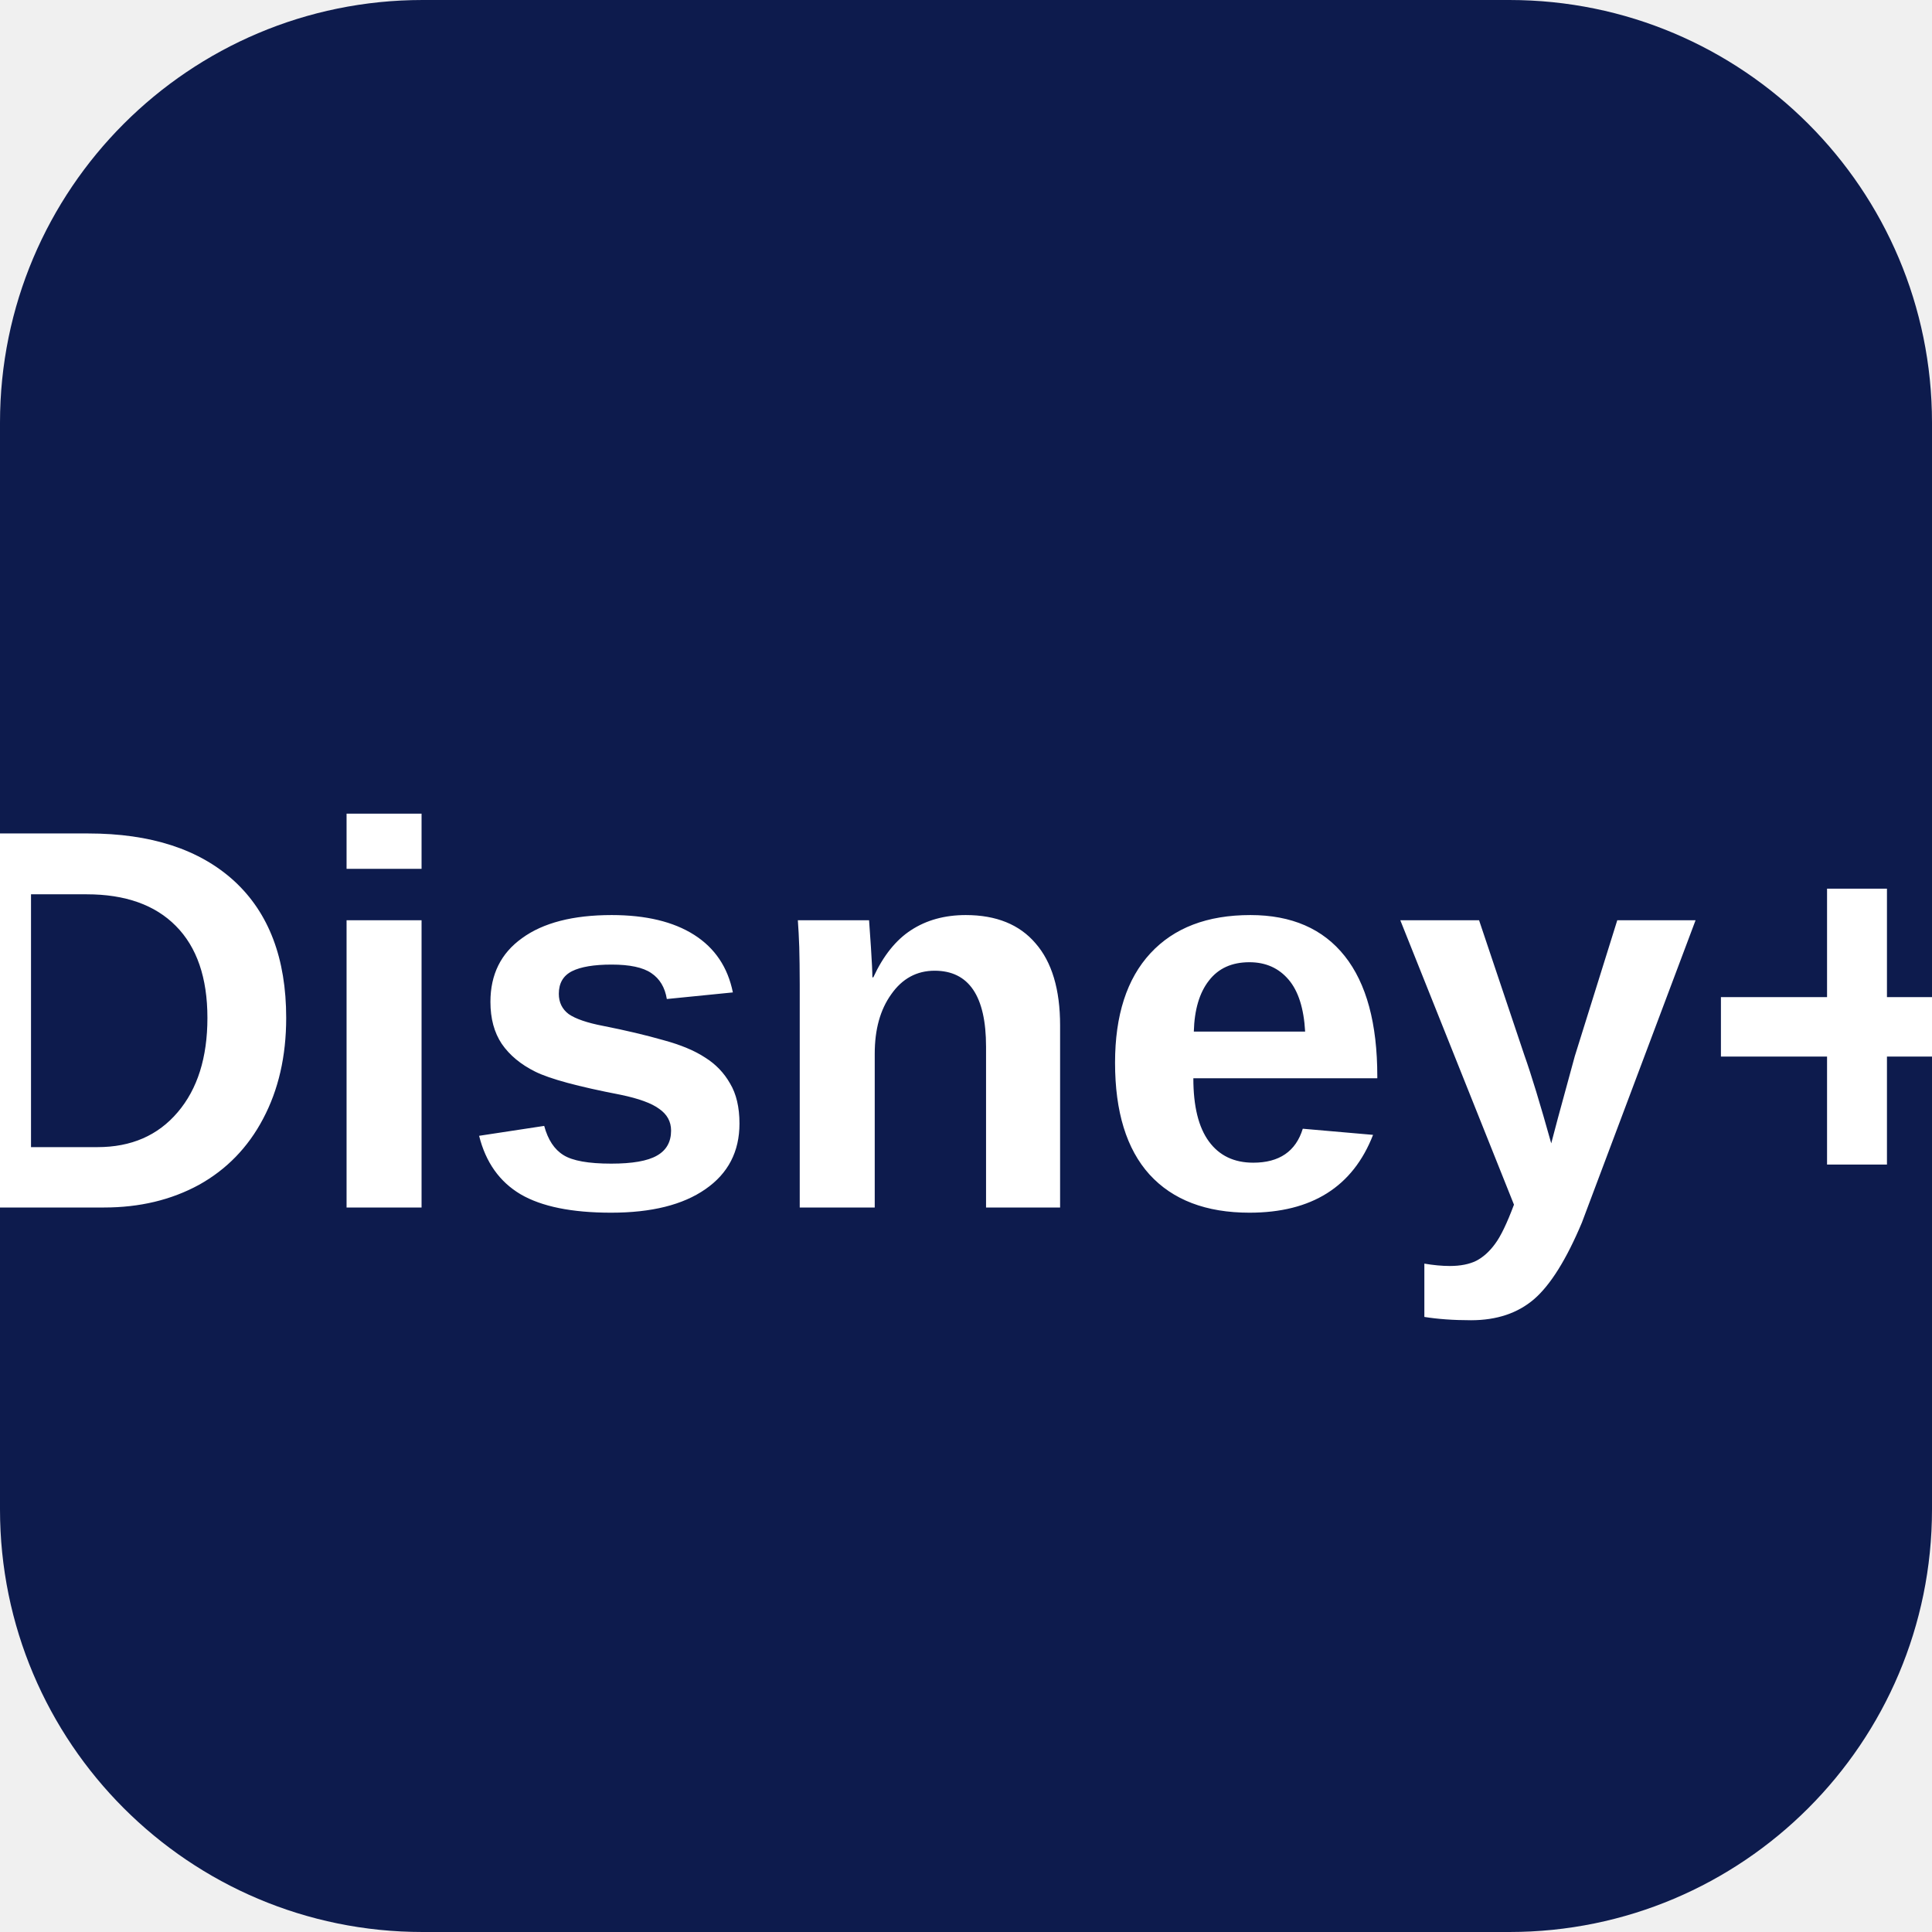
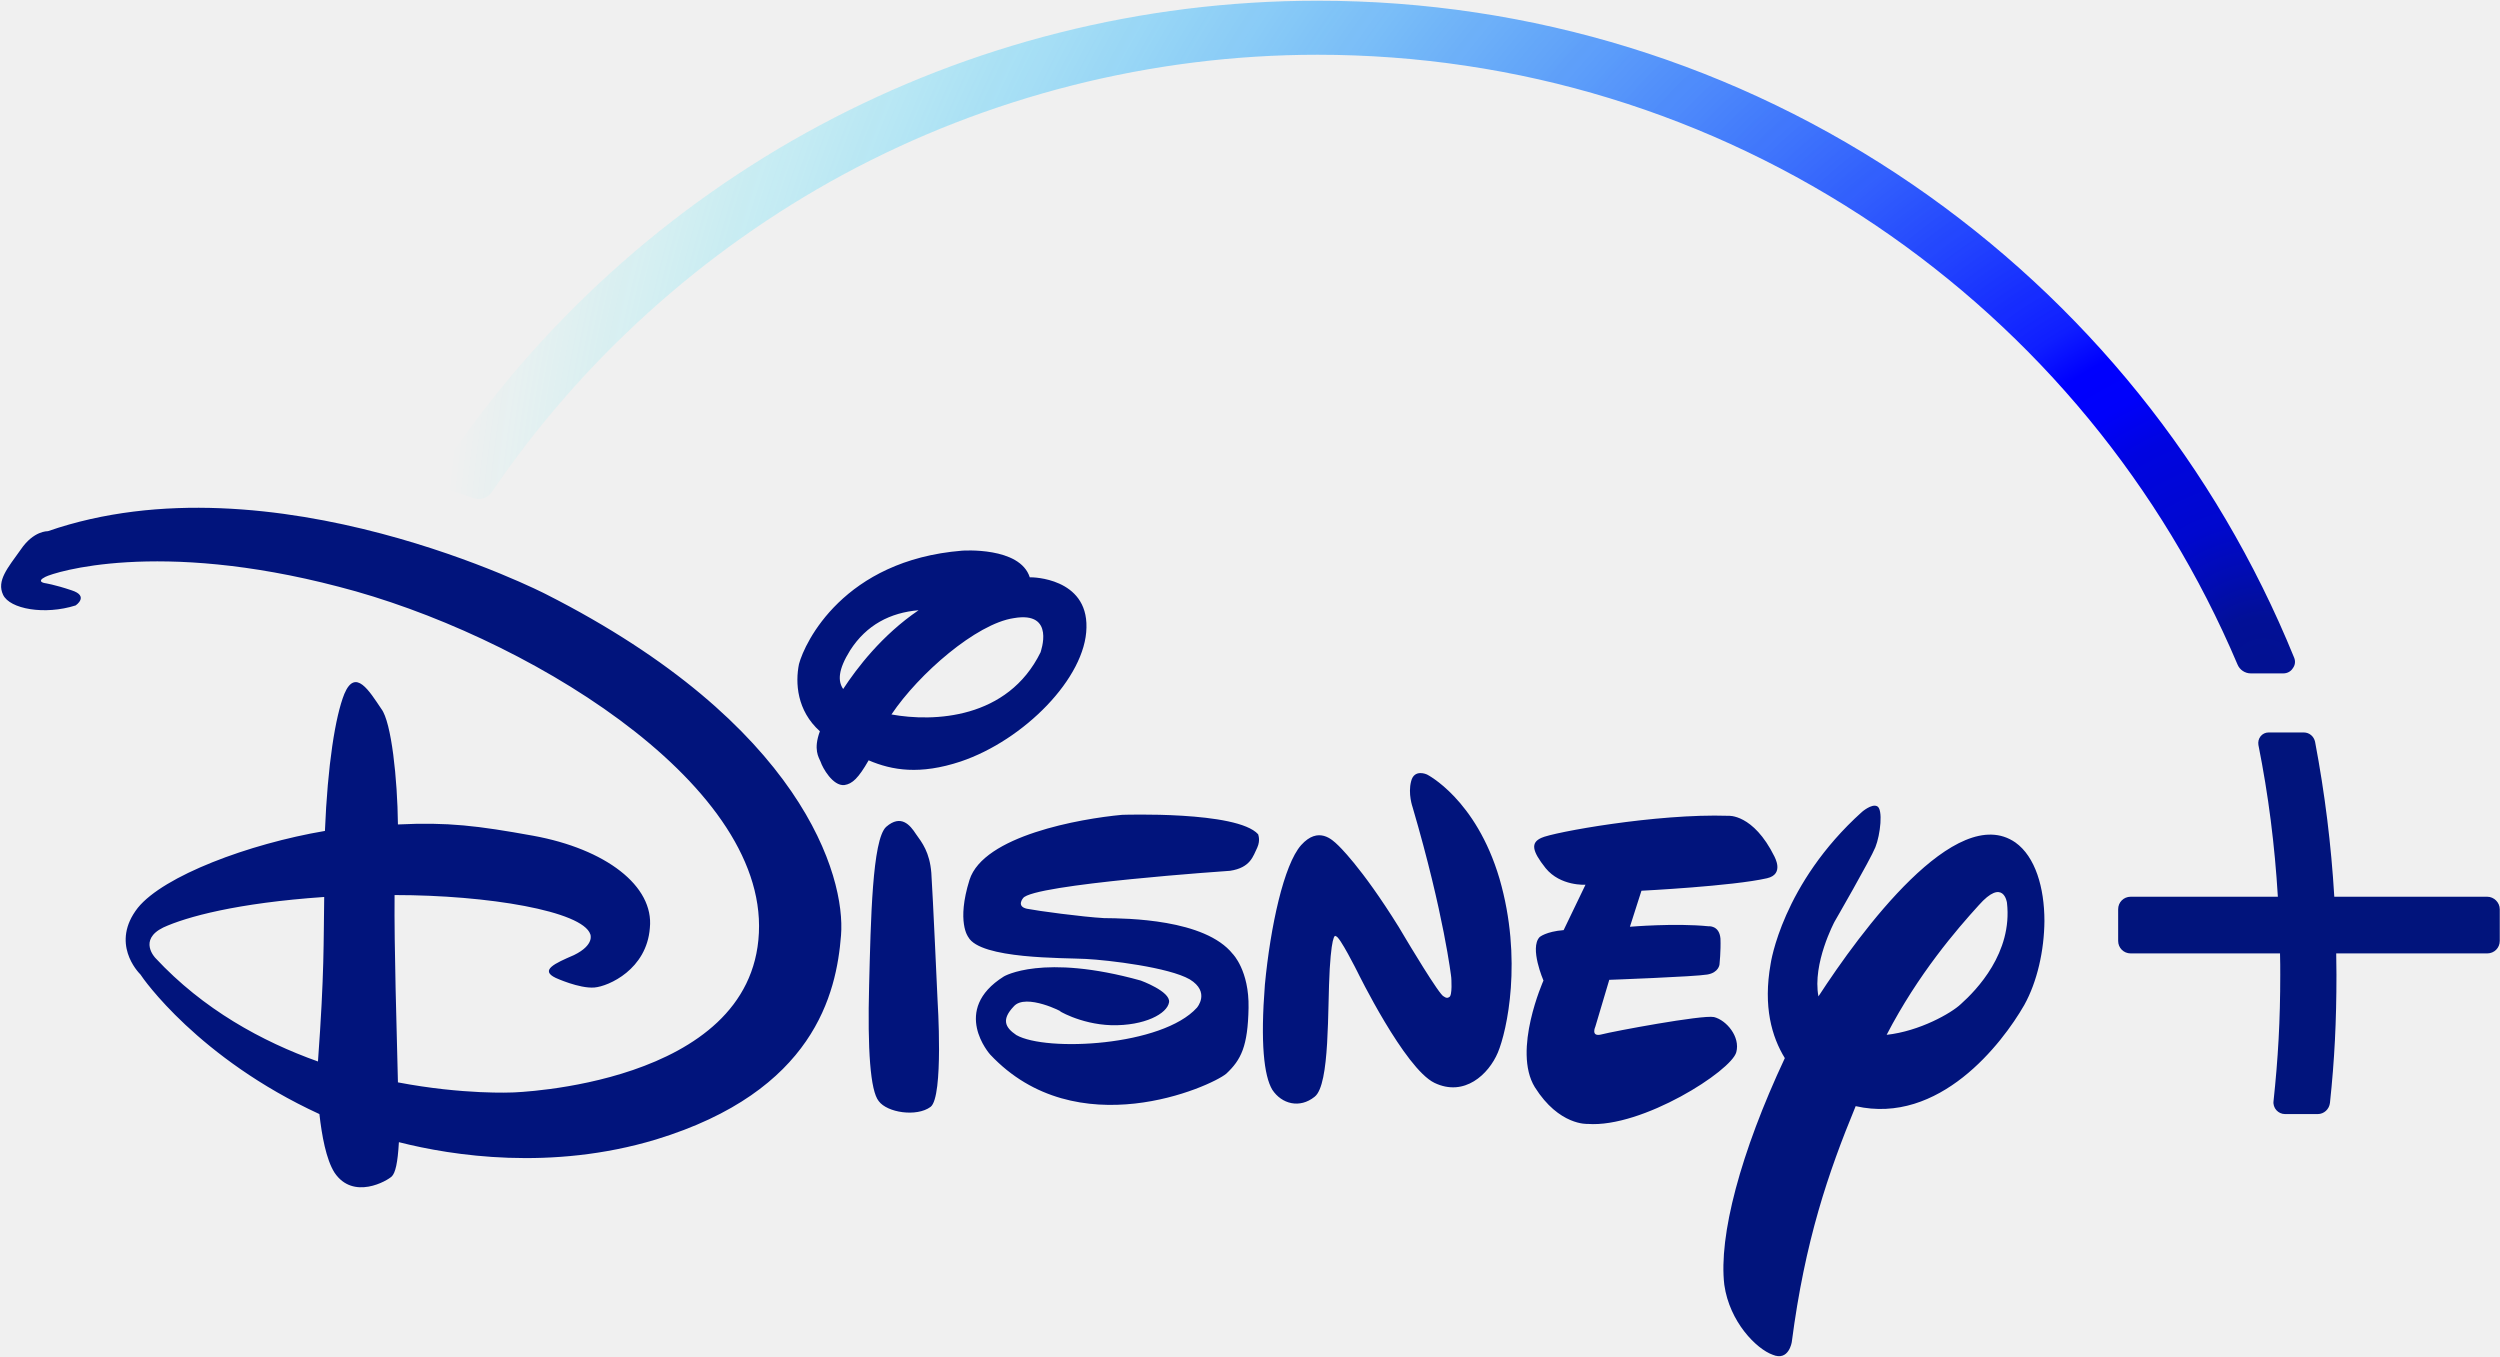
- <svg xmlns="http://www.w3.org/2000/svg" viewBox="0 0 64 64" role="img" aria-label="Disney+">
-   <rect width="64" height="64" rx="14" fill="#0d1b4d" />
-   <text x="32" y="40" text-anchor="middle" fill="#fff" font-family="Arial,sans-serif" font-size="18" font-weight="700">Disney+</text>
+ <svg xmlns="http://www.w3.org/2000/svg" width="1041px" height="565px" viewBox="0 0 1041 565" version="1.1">
+   <g id="Layer_1">
+     <g id="group">
+       <g id="group-1">
+         <g id="group-2">
+           <path id="Path" d="M735.8 365.7 C721.4 369 683.5 370.9 683.5 370.9 L678.7 385.9 C678.7 385.9 697.6 384.3 711.4 385.7 711.4 385.7 715.9 385.2 716.4 390.8 716.6 396 716 401.6 716 401.6 716 401.6 715.7 405 710.9 405.8 705.7 406.7 670.1 408 670.1 408 L664.3 427.5 C664.3 427.5 662.2 432 667 430.7 671.5 429.5 708.8 422.5 713.7 423.5 718.9 424.8 724.7 431.7 723 438.1 721 445.9 683.8 469.7 661.1 468 661.1 468 649.2 468.8 639.1 452.7 629.7 437.4 642.7 408.3 642.7 408.3 642.7 408.3 636.8 394.7 641.1 390.2 641.1 390.2 643.7 387.9 651.1 387.3 L660.2 368.4 C660.2 368.4 649.8 369.1 643.6 361.5 637.8 354.2 637.4 350.9 641.8 348.9 646.5 346.6 689.8 338.7 719.6 339.7 719.6 339.7 730 338.7 738.9 356.7 738.8 356.7 743.2 364 735.8 365.7 Z M623.7 438.3 C619.9 447.3 609.8 456.9 597.3 450.9 584.9 444.9 565.2 404.6 565.2 404.6 565.2 404.6 557.7 389.6 556.3 389.9 556.3 389.9 554.7 387 553.7 403.4 552.7 419.8 553.9 451.7 547.4 456.7 541.2 461.7 533.7 459.7 529.8 453.8 526.3 448 524.8 434.2 526.7 410 529 385.8 534.6 360 541.8 351.9 549 343.9 554.8 349.7 557 351.8 557 351.8 566.6 360.5 582.5 386.1 L585.3 390.8 C585.3 390.8 599.7 415 601.2 414.9 601.2 414.9 602.4 416 603.4 415.2 604.9 414.8 604.3 407 604.3 407 604.3 407 601.3 380.7 588.2 336.1 588.2 336.1 586.2 330.5 587.6 325.3 588.9 320 594.2 322.5 594.2 322.5 594.2 322.5 614.6 332.7 624.4 365.9 634.1 399.4 627.5 429.3 623.7 438.3 Z M523.5 353 C521.8 356.4 520.8 361.3 512.2 362.6 512.2 362.6 429.9 368.2 426 374 426 374 423.1 377.4 427.6 378.4 432.1 379.3 450.7 381.8 459.7 382.3 469.3 382.4 501.7 382.7 513.3 397.2 513.3 397.2 520.2 404.1 519.9 419.7 519.6 435.7 516.8 441.3 510.6 447.1 504.1 452.5 448.3 477.5 412.3 439.1 412.3 439.1 395.7 420.6 418 406.6 418 406.6 434.1 396.9 475 408.3 475 408.3 487.4 412.8 486.8 417.3 486.1 422.1 476.6 427.2 462.8 426.9 449.4 426.5 439.6 420.1 441.5 421.1 443.3 421.8 427.1 413.3 422.1 419.1 417.1 424.4 418.3 427.7 423.2 431 435.7 438.1 484 435.6 498.4 419.6 498.4 419.6 504.1 413.1 495.4 407.8 486.7 402.8 461.8 399.8 452.1 399.3 442.8 398.8 408.2 399.4 403.2 390.2 403.2 390.2 398.2 384 403.7 366.4 409.5 348 449.8 340.9 467.2 339.3 467.2 339.3 515.1 337.6 523.9 347.4 523.8 347.4 525 349.7 523.5 353 Z M387.5 460.9 C381.7 465.2 369.4 463.3 365.9 458.5 362.4 454.2 361.2 437.1 361.9 410.3 362.6 383.2 363.2 349.6 369 344.3 375.2 338.9 379 343.6 381.4 347.3 384 350.9 387.1 354.9 387.8 363.4 388.4 371.9 390.4 416.5 390.4 416.5 390.4 416.5 393 456.7 387.5 460.9 Z M400 317.1 C383.1 322.7 371.5 320.8 361.7 316.6 357.4 324.1 354.9 326.4 351.6 326.9 346.8 327.4 342.5 319.7 341.7 317.2 340.9 315.3 338.6 312.1 341.4 304.5 331.8 295.9 331.1 284.3 332.7 276.5 335.1 267.5 351.3 233.3 400.6 229.3 400.6 229.3 424.7 227.5 428.8 240.4 L429.5 240.4 C429.5 240.4 452.9 240.5 452.4 261.3 452.1 282.2 426.4 308.2 400 317.1 Z M354 270.8 C349 278.8 348.8 283.6 351.1 286.9 356.8 278.2 367.2 264.5 382.5 254.1 370.7 255.1 360.8 260.2 354 270.8 Z M422.1 257.4 C406.6 259.7 382.6 280.5 371.2 297.5 388.7 300.7 419.6 299.5 433.3 271.6 433.2 271.6 439.8 254.3 422.1 257.4 Z M842.9 418.5 C833.6 434.7 807.5 468.5 772.7 460.6 761.2 488.5 751.6 516.6 746.1 558.8 746.1 558.8 744.9 567 738.1 564.1 731.4 561.7 720.2 550.5 718 535 715.6 514.6 724.7 480.1 743.2 440.6 737.8 431.8 734.1 419.2 737.3 401.3 737.3 401.3 742 368.1 775.3 338.1 775.3 338.1 779.3 334.6 781.6 335.7 784.2 336.8 783 347.6 780.9 352.8 778.8 358 763.9 383.8 763.9 383.8 763.9 383.8 754.6 401.2 757.2 414.9 774.7 388 814.5 333.7 839.2 350.8 847.5 356.7 851.3 369.6 851.3 383.5 851.2 395.8 848.3 408.8 842.9 418.5 Z M835.7 375.9 C835.7 375.9 834.3 365.2 823.9 377 814.9 386.9 798.7 405.6 785.6 430.9 799.3 429.4 812.5 421.9 816.5 418.1 823 412.3 838.1 396.7 835.7 375.9 Z M350.2 389.5 C348.3 413.7 339 454.4 273.1 474.5 229.6 487.6 188.5 481.3 166.1 475.6 165.6 484.5 164.6 488.3 163.2 489.8 161.3 491.7 147.1 499.9 139.3 488.3 135.8 482.8 134 472.8 133 463.9 82.6 440.7 59.4 407.3 58.5 405.8 57.4 404.7 45.9 392.7 57.4 378 68.2 364.7 103.5 351.4 135.3 346 136.4 318.8 139.6 298.3 143.4 288.9 148 278 153.8 287.8 158.8 295.2 163 300.7 165.5 324.4 165.7 343.3 186.5 342.3 198.8 343.8 222 348 252.2 353.5 272.4 368.9 270.6 386.4 269.3 403.6 253.5 410.7 247.5 411.2 241.2 411.7 231.4 407.2 231.4 407.2 224.7 404 230.9 401.2 239 397.7 247.8 393.4 245.8 389 245.8 389 242.5 379.4 203.3 372.7 164.3 372.7 164.1 394.2 165.2 429.9 165.7 450.7 193 455.9 213.4 454.9 213.4 454.9 213.4 454.9 313 452.1 316 388.5 319.1 324.8 216.7 263.7 141 244.3 65.4 224.5 22.6 238.3 18.9 240.2 14.9 242.2 18.6 242.8 18.6 242.8 18.6 242.8 22.7 243.4 29.8 245.8 37.3 248.2 31.5 252.1 31.5 252.1 18.6 256.2 4.1 253.6 1.3 247.7 -1.5 241.8 3.2 236.5 8.6 228.9 14 220.9 19.9 221.2 19.9 221.2 113.4 188.8 227.3 247.4 227.3 247.4 334 301.5 352.2 364.9 350.2 389.5 Z M68 386.2 C57.4 391.4 64.7 398.9 64.7 398.9 84.6 420.3 109.1 433.7 132.4 442 135.1 405.1 134.7 392.1 135 373.5 98.6 376 77.6 381.8 68 386.2 Z" fill="#01147c" fill-opacity="1" stroke="none" />
+         </g>
+       </g>
+       <g id="group-3">
+         <g id="group-4">
+           <g id="group-5">
+             <path id="Path-1" d="M1040.9 378.6 L1040.9 391.8 C1040.9 394.7 1038.6 397 1035.7 397 L972.8 397 C972.8 400.3 972.9 403.2 972.9 405.9 972.9 425.4 972.1 441.3 970.2 459.2 969.9 461.9 967.7 463.9 965.1 463.9 L951.5 463.9 C950.1 463.9 948.8 463.3 947.9 462.3 947 461.3 946.5 459.9 946.7 458.5 948.6 440.7 949.5 425 949.5 405.9 949.5 403.1 949.5 400.2 949.4 397 L887.2 397 C884.3 397 882 394.7 882 391.8 L882 378.6 C882 375.7 884.3 373.4 887.2 373.4 L948.5 373.4 C947.2 351.9 944.6 331.2 940.4 310.2 940.2 308.9 940.5 307.6 941.3 306.6 942.1 305.6 943.3 305 944.6 305 L959.3 305 C961.6 305 963.5 306.6 964 308.9 968.1 330.6 970.7 351.7 972 373.4 L1035.7 373.4 C1038.5 373.4 1040.9 375.8 1040.9 378.6 Z" fill="#01147c" fill-opacity="1" stroke="none" />
+           </g>
+         </g>
+       </g>
+       <g id="group-6">
+         <g id="group-7">
+           <path id="Path-2" d="M200.2 204.3 L200.1 204.3 M199.4 204.4 C199.1 204.4 198.8 204.3 198.5 204.3 198.8 204.4 199.1 204.4 199.4 204.4 L199.7 204.4 C199.6 204.4 199.5 204.4 199.4 204.4 Z M199.4 204.4 C199.1 204.4 198.8 204.3 198.5 204.3 198.8 204.4 199.1 204.4 199.4 204.4 L199.7 204.4 C199.6 204.4 199.5 204.4 199.4 204.4 Z" fill="none" stroke="none" />
+           <defs>
+             <radialGradient id="radial-gradient" gradientUnits="userSpaceOnUse" cx="942.524" cy="279.896" r="760.124" fx="942.524" fy="279.896">
+               <stop offset="0.007" stop-color="#021192" stop-opacity="1" />
+               <stop offset="0.03" stop-color="#021096" stop-opacity="1" />
+               <stop offset="0.057" stop-color="#010cb4" stop-opacity="1" />
+               <stop offset="0.084" stop-color="#0008ce" stop-opacity="1" />
+               <stop offset="0.111" stop-color="#0006d7" stop-opacity="1" />
+               <stop offset="0.138" stop-color="#0004e1" stop-opacity="1" />
+               <stop offset="0.165" stop-color="#0001fa" stop-opacity="1" />
+               <stop offset="0.191" stop-color="#0000fe" stop-opacity="1" />
+               <stop offset="0.216" stop-color="#0f1eff" stop-opacity="1" />
+               <stop offset="1" stop-color="#00ffff" stop-opacity="0" />
+             </radialGradient>
+           </defs>
+           <path id="Path-3" d="M955.3 273.9 C922.8 194 867.9 125.9 796.5 76.9 723.4 26.8 637.7 0.3 548.7 0.3 401.5 0.3 264.9 73.4 183.4 195.9 182.5 197.2 182.3 198.9 182.8 200.4 183.3 202 184.5 203.1 186 203.6 L197.4 207.5 C198.1 207.7 198.8 207.8 199.4 207.8 201.5 207.8 203.5 206.7 204.7 205 242.1 150 292.7 104.3 351.1 72.7 411.4 40.1 479.7 22.8 548.6 22.8 631.9 22.8 712.2 47.4 781 93.8 848.1 139.1 900.2 202.4 931.7 276.7 932.6 278.9 934.8 280.4 937.2 280.4 L950.8 280.4 C952.4 280.4 953.9 279.6 954.7 278.3 955.7 277 955.9 275.4 955.3 273.9 Z M199.4 204.4 C199.1 204.4 198.8 204.3 198.5 204.2 198.8 204.3 199.1 204.4 199.4 204.4 L199.6 204.4 C199.6 204.4 199.5 204.4 199.4 204.4 Z M934.4 278.6 C934.7 278.8 935 279 935.3 279.1 935 278.9 934.7 278.8 934.4 278.6 Z" fill-opacity="1" fill="url(#radial-gradient)" stroke="none" />
+         </g>
+       </g>
+     </g>
+   </g>
</svg>
